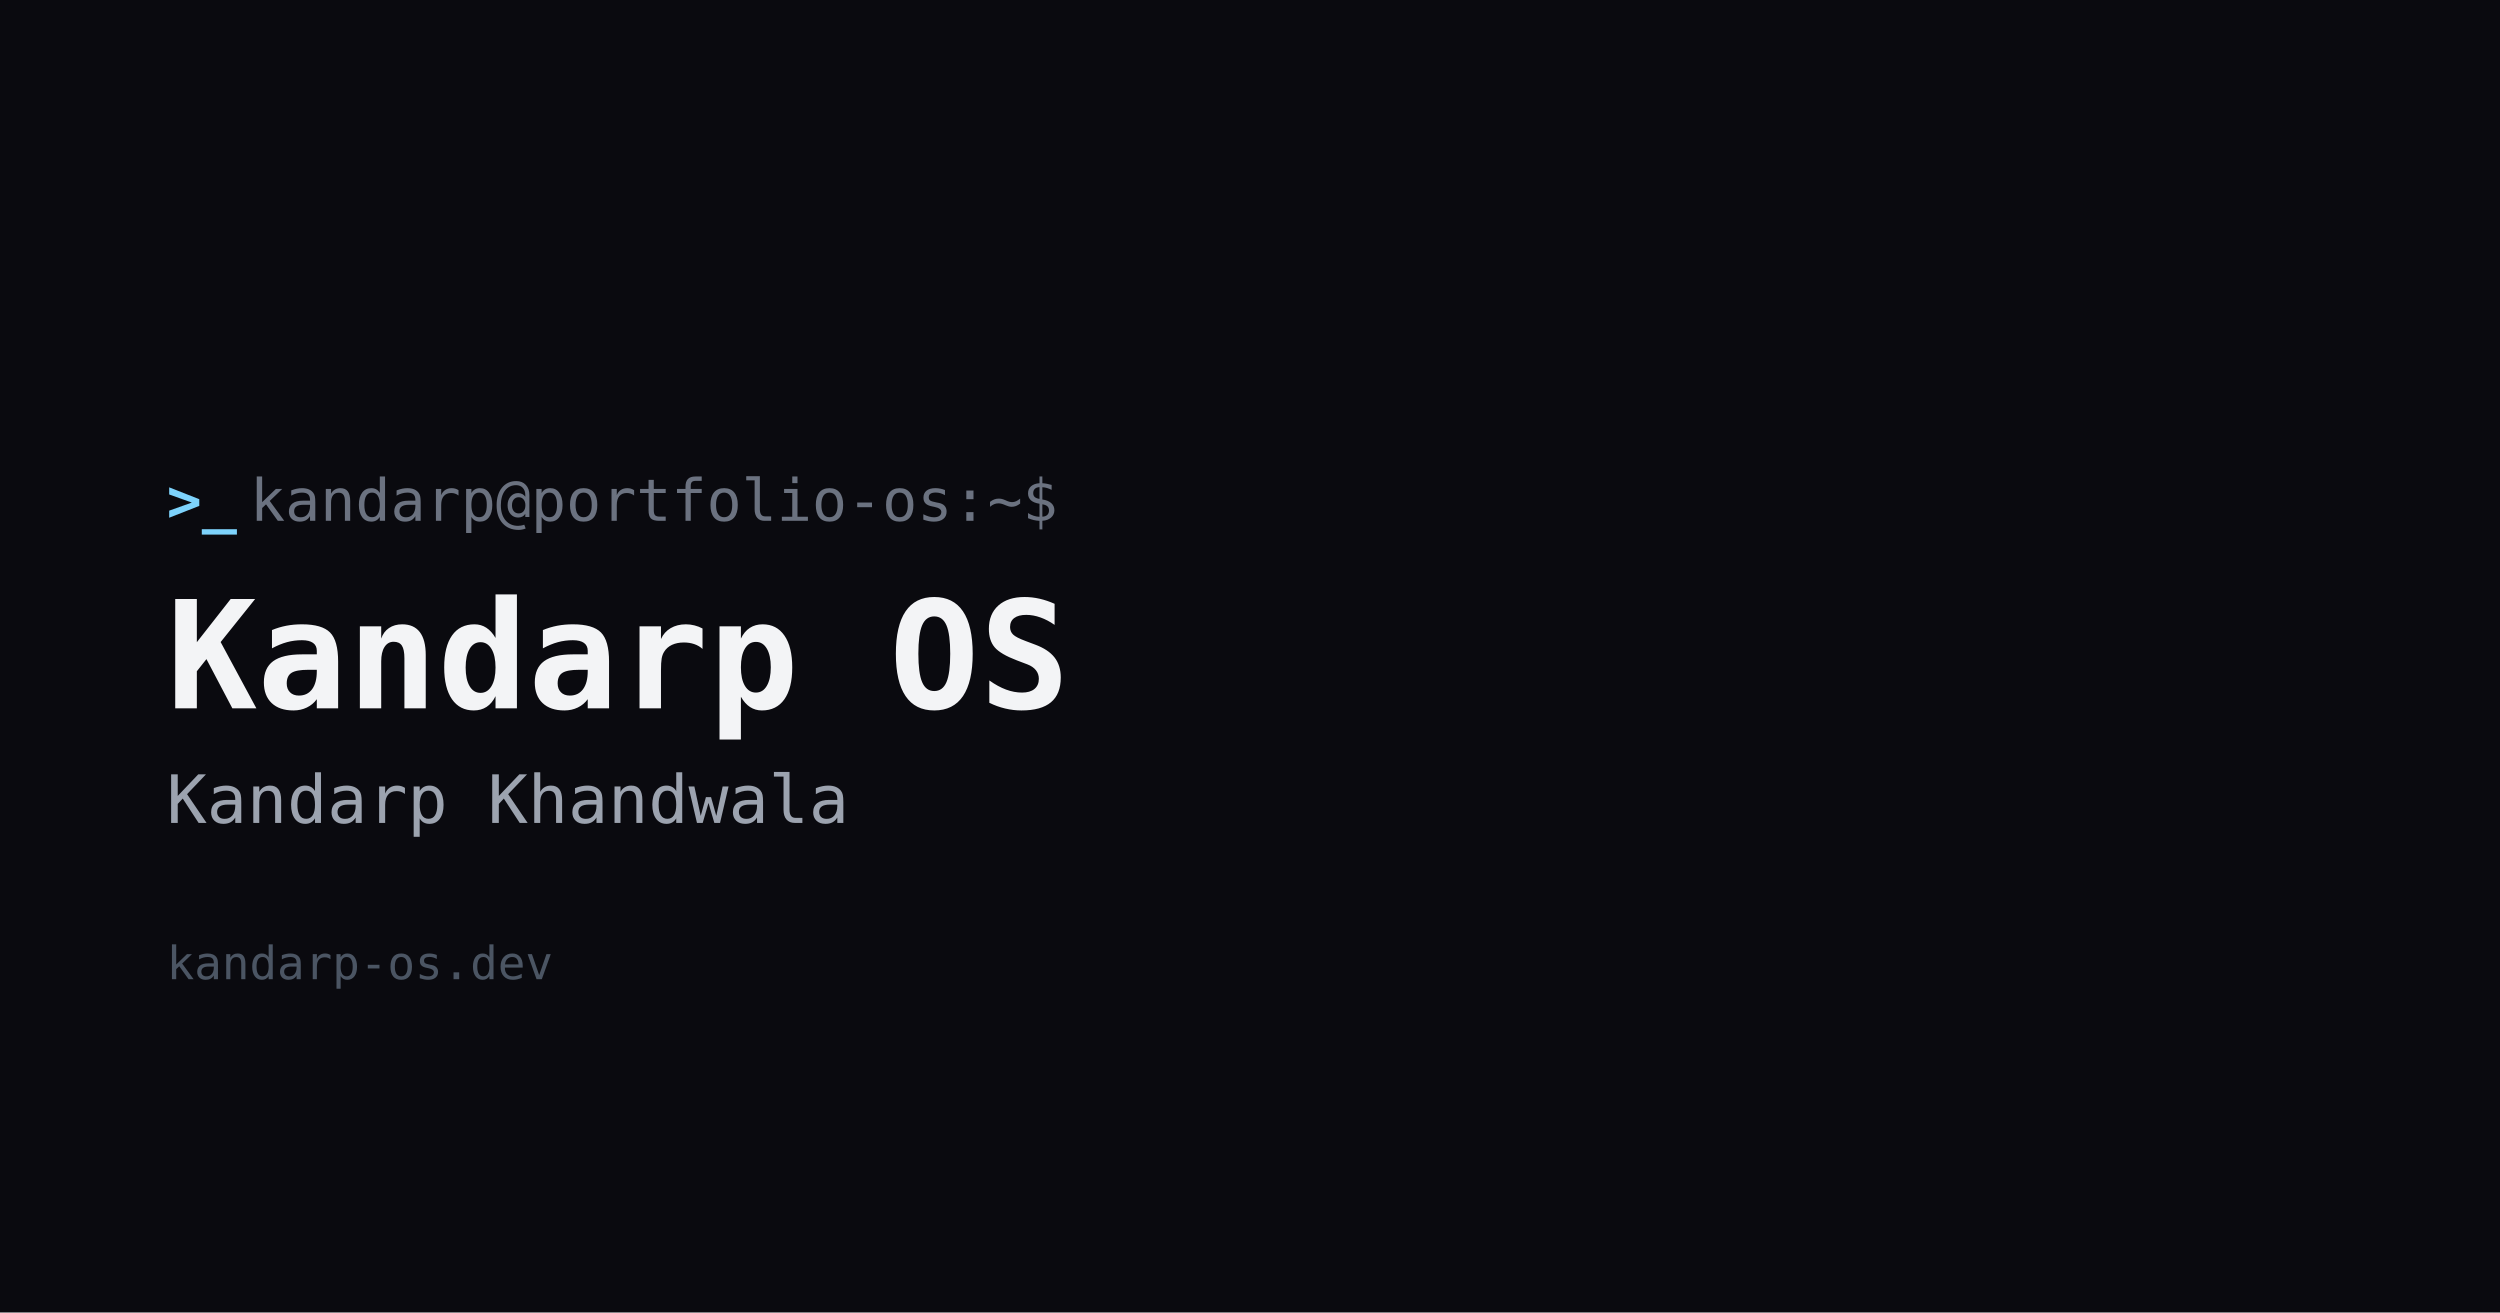
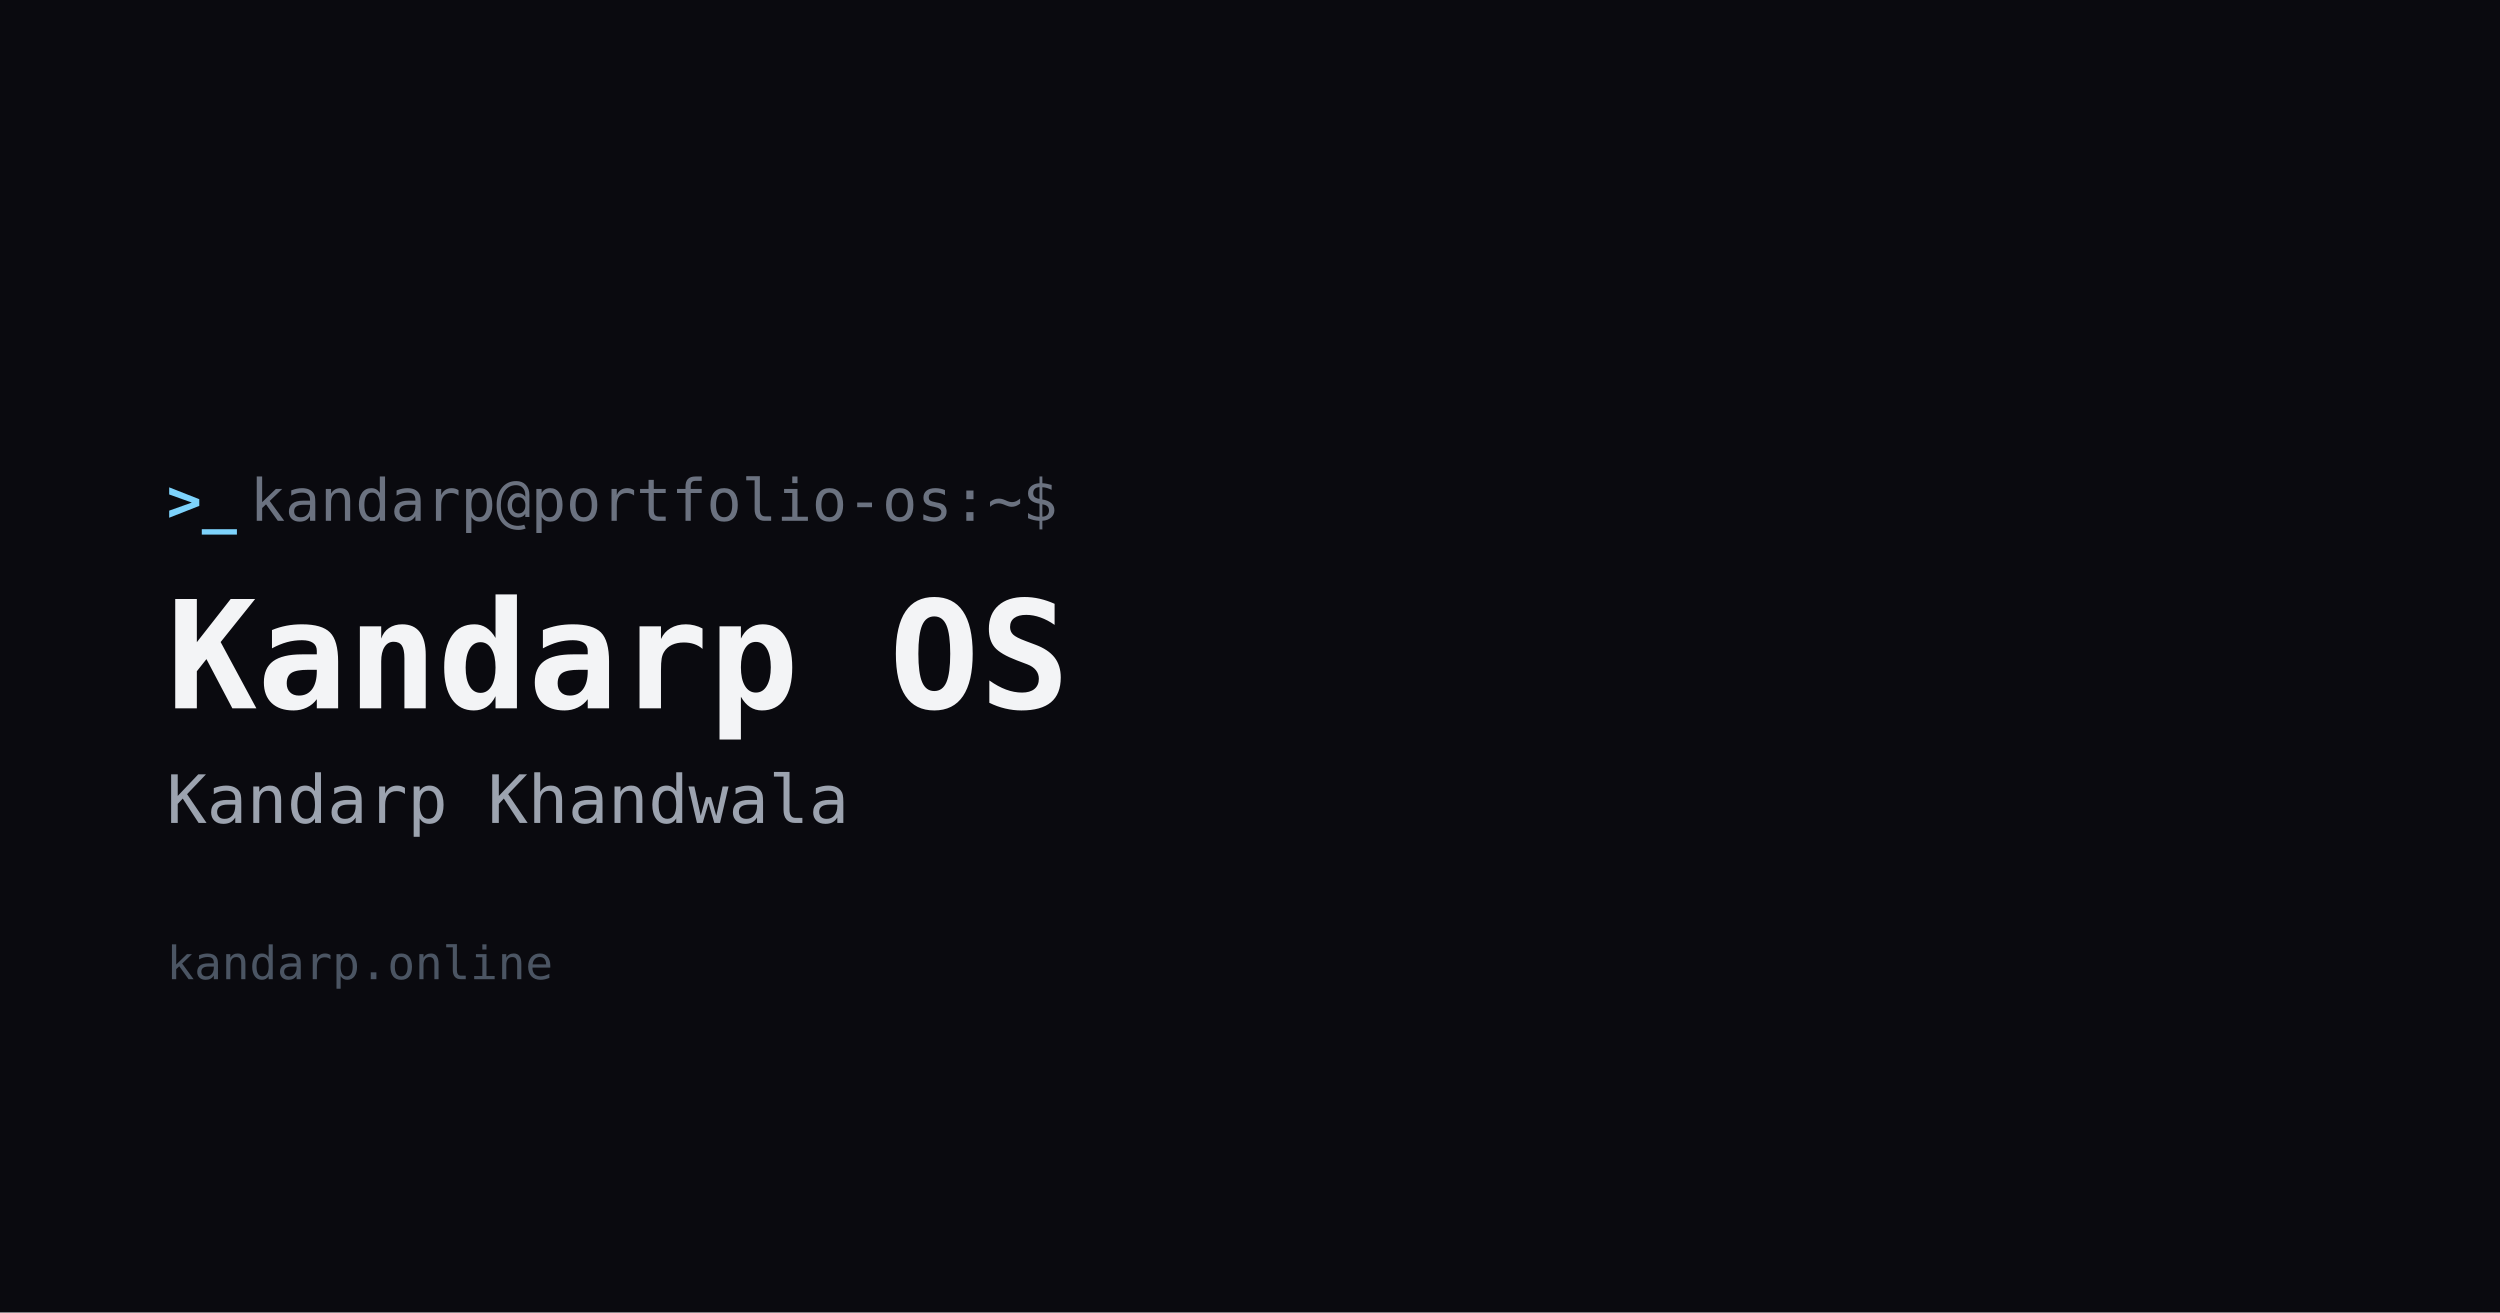
<svg xmlns="http://www.w3.org/2000/svg" viewBox="0 0 1200 630" width="1200" height="630">
  <rect width="1200" height="630" fill="#0a0a0f" />
  <g font-family="ui-monospace, 'SF Mono', Menlo, Consolas, monospace">
    <text x="80" y="250" font-size="28" font-weight="700" fill="#7dd3fc">&gt;_</text>
    <text x="120" y="250" font-size="28" fill="#6b7280">kandarp@portfolio-os:~$</text>
  </g>
  <text x="80" y="340" font-family="ui-monospace, 'SF Mono', Menlo, Consolas, monospace" font-size="72" font-weight="700" fill="#f3f4f6">Kandarp OS</text>
  <text x="80" y="395" font-family="ui-monospace, 'SF Mono', Menlo, Consolas, monospace" font-size="32" fill="#9ca3af">Kandarp Khandwala</text>
-   <text x="80" y="470" font-family="ui-monospace, 'SF Mono', Menlo, Consolas, monospace" font-size="22" fill="#4b5563">kandarp-os.dev</text>
+   <text x="80" y="470" font-family="ui-monospace, 'SF Mono', Menlo, Consolas, monospace" font-size="22" fill="#4b5563">kandarp.online</text>
</svg>
